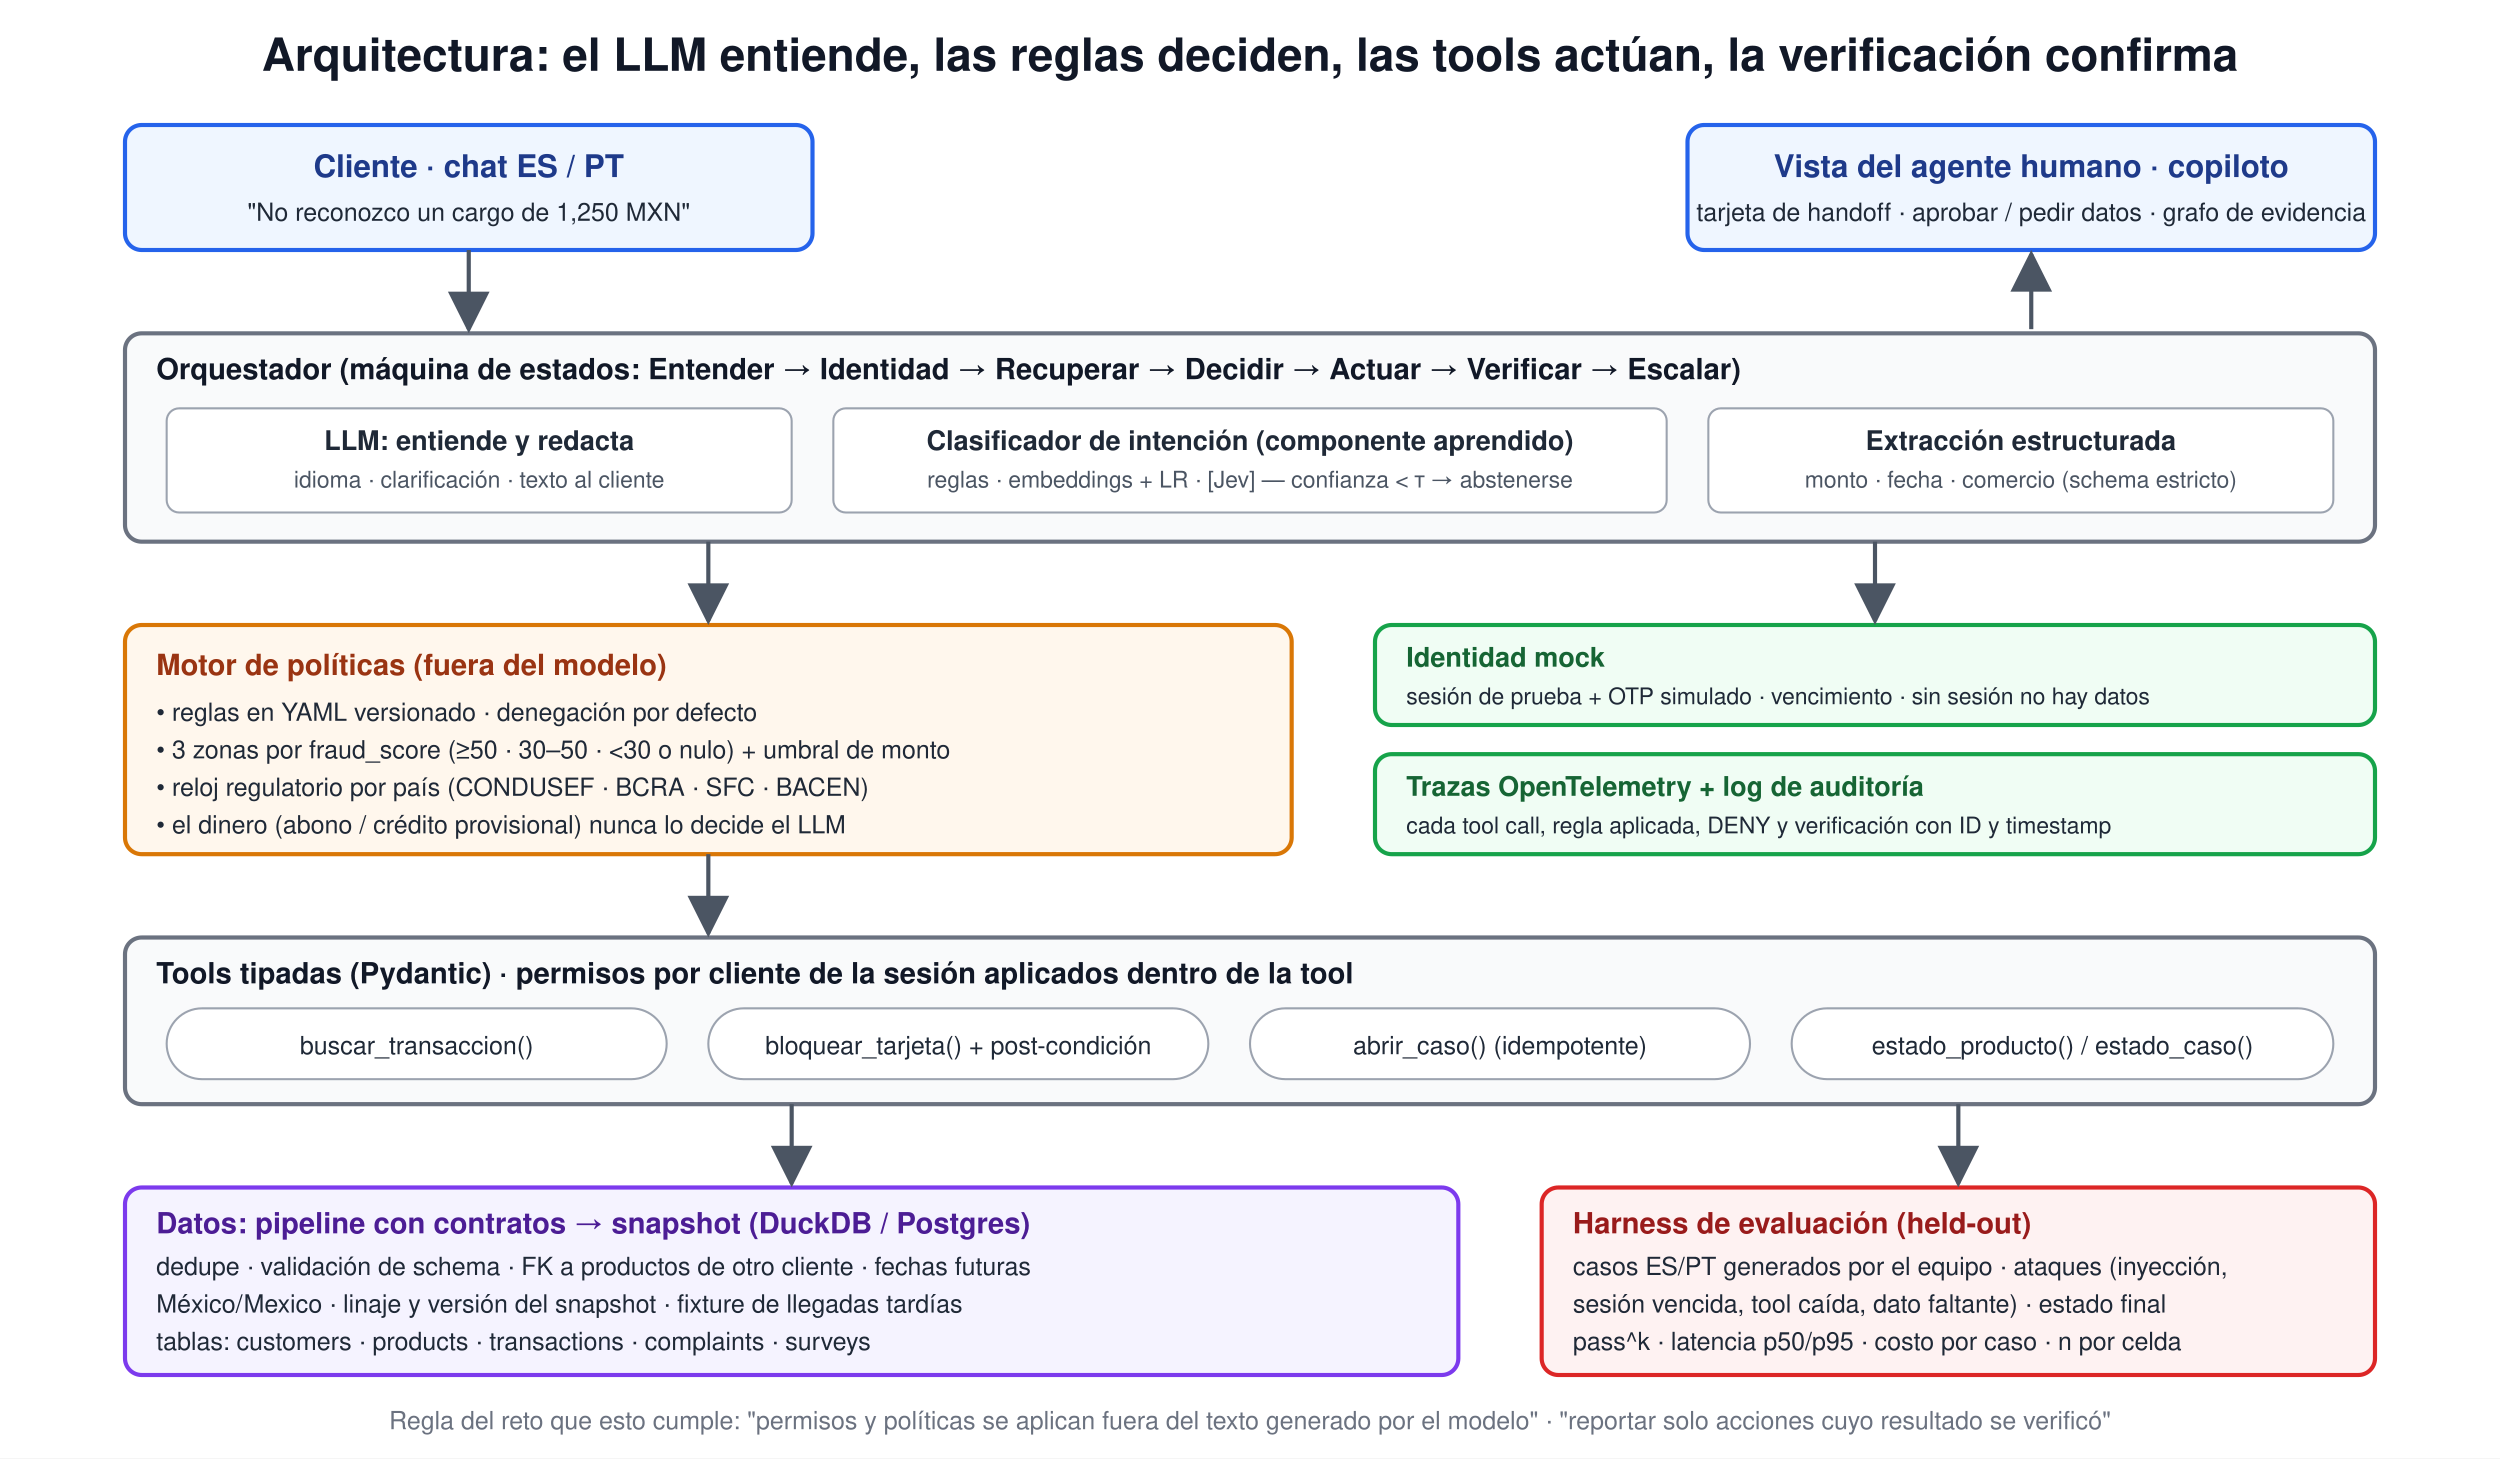
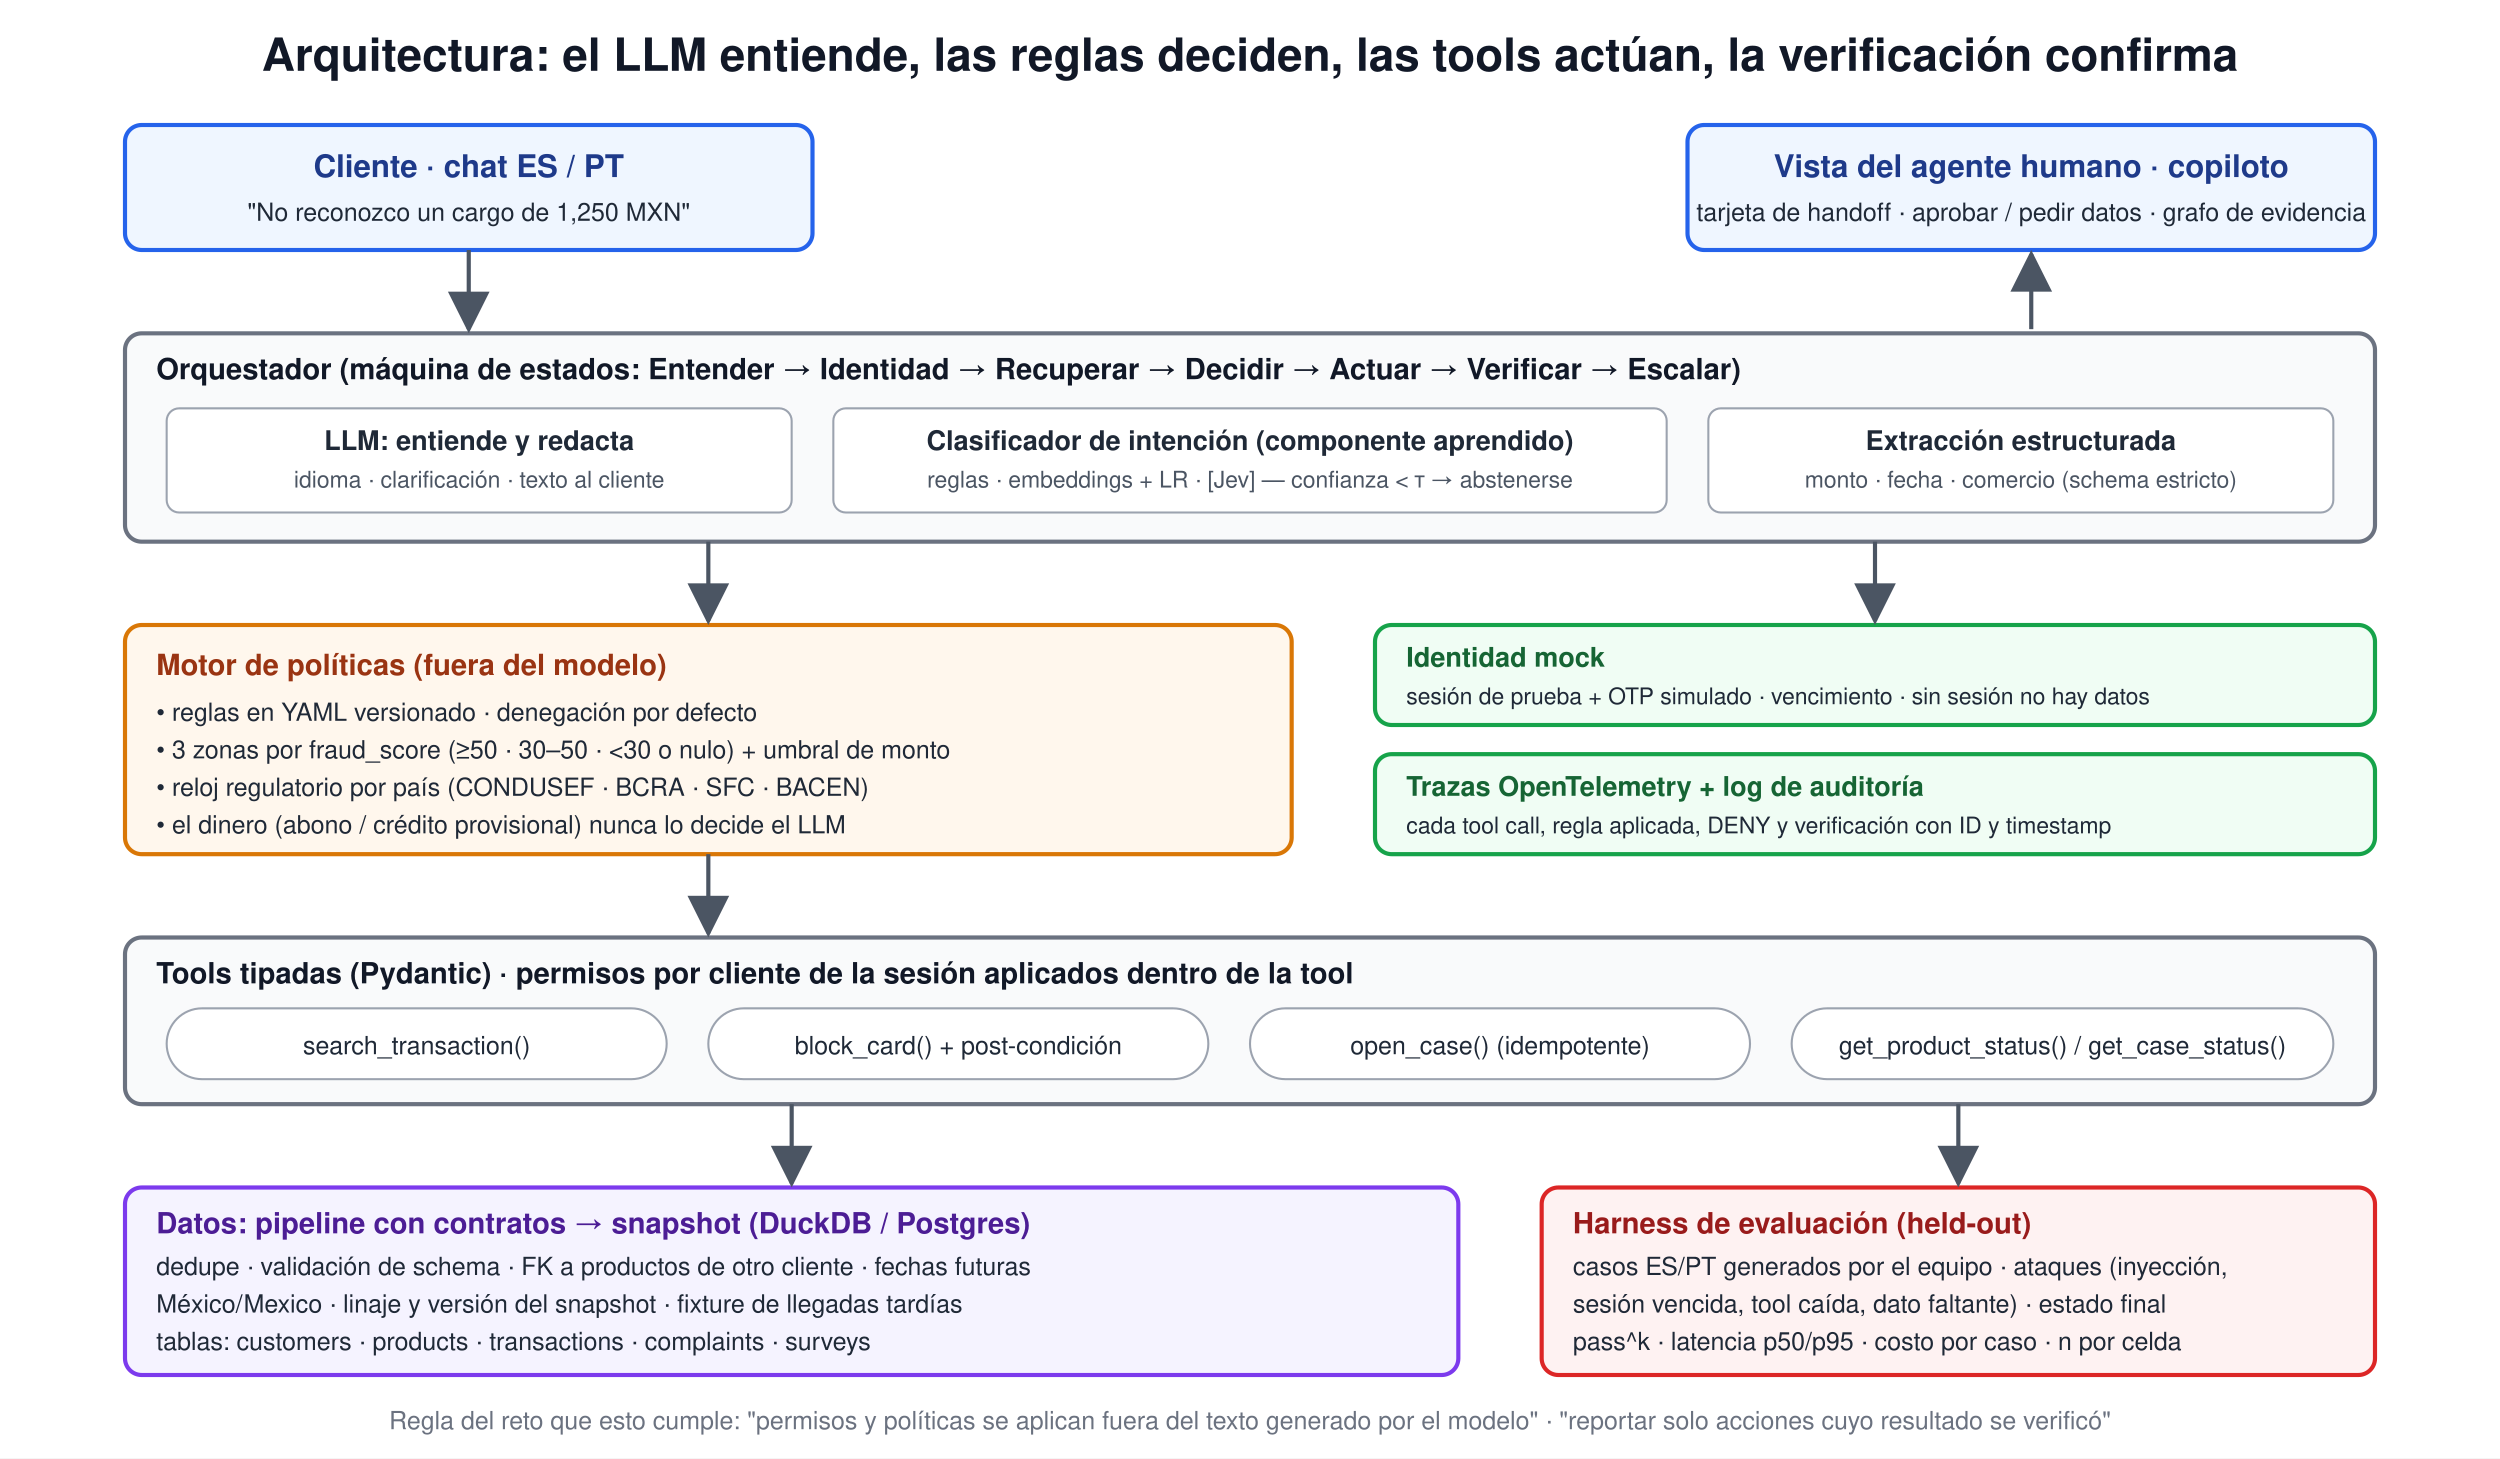
<svg xmlns="http://www.w3.org/2000/svg" viewBox="0 0 1200 700" font-family="Helvetica, Arial, sans-serif">
  <defs>
    <marker id="arr" markerWidth="10" markerHeight="10" refX="9" refY="5" orient="auto">
      <path d="M0,0 L10,5 L0,10 z" fill="#4b5563" />
    </marker>
  </defs>
  <rect width="1200" height="700" fill="#ffffff" />
  <text x="600" y="34" text-anchor="middle" font-size="22" font-weight="bold" fill="#111827">Arquitectura: el LLM entiende, las reglas deciden, las tools actúan, la verificación confirma</text>
  <rect x="60" y="60" width="330" height="60" rx="8" fill="#eff6ff" stroke="#2563eb" stroke-width="2" />
  <text x="225" y="85" text-anchor="middle" font-size="15" font-weight="bold" fill="#1e3a8a">Cliente · chat ES / PT</text>
  <text x="225" y="106" text-anchor="middle" font-size="12" fill="#1f2937">"No reconozco un cargo de 1,250 MXN"</text>
  <rect x="810" y="60" width="330" height="60" rx="8" fill="#eff6ff" stroke="#2563eb" stroke-width="2" />
  <text x="975" y="85" text-anchor="middle" font-size="15" font-weight="bold" fill="#1e3a8a">Vista del agente humano · copiloto</text>
  <text x="975" y="106" text-anchor="middle" font-size="12" fill="#1f2937">tarjeta de handoff · aprobar / pedir datos · grafo de evidencia</text>
  <rect x="60" y="160" width="1080" height="100" rx="8" fill="#f9fafb" stroke="#6b7280" stroke-width="2" />
  <text x="75" y="182" font-size="14" font-weight="bold" fill="#111827">Orquestador (máquina de estados: Entender → Identidad → Recuperar → Decidir → Actuar → Verificar → Escalar)</text>
  <rect x="80" y="196" width="300" height="50" rx="6" fill="#ffffff" stroke="#9ca3af" />
  <text x="230" y="216" text-anchor="middle" font-size="13" font-weight="bold" fill="#1f2937">LLM: entiende y redacta</text>
  <text x="230" y="234" text-anchor="middle" font-size="11" fill="#4b5563">idioma · clarificación · texto al cliente</text>
  <rect x="400" y="196" width="400" height="50" rx="6" fill="#ffffff" stroke="#9ca3af" />
  <text x="600" y="216" text-anchor="middle" font-size="13" font-weight="bold" fill="#1f2937">Clasificador de intención (componente aprendido)</text>
  <text x="600" y="234" text-anchor="middle" font-size="11" fill="#4b5563">reglas · embeddings + LR · [Jev] — confianza &lt; τ → abstenerse</text>
  <rect x="820" y="196" width="300" height="50" rx="6" fill="#ffffff" stroke="#9ca3af" />
  <text x="970" y="216" text-anchor="middle" font-size="13" font-weight="bold" fill="#1f2937">Extracción estructurada</text>
  <text x="970" y="234" text-anchor="middle" font-size="11" fill="#4b5563">monto · fecha · comercio (schema estricto)</text>
  <rect x="60" y="300" width="560" height="110" rx="8" fill="#fff7ed" stroke="#d97706" stroke-width="2" />
  <text x="75" y="324" font-size="14" font-weight="bold" fill="#9a3412">Motor de políticas (fuera del modelo)</text>
  <text x="75" y="346" font-size="12" fill="#1f2937">• reglas en YAML versionado · denegación por defecto</text>
  <text x="75" y="364" font-size="12" fill="#1f2937">• 3 zonas por fraud_score (≥50 · 30–50 · &lt;30 o nulo) + umbral de monto</text>
  <text x="75" y="382" font-size="12" fill="#1f2937">• reloj regulatorio por país (CONDUSEF · BCRA · SFC · BACEN)</text>
  <text x="75" y="400" font-size="12" fill="#1f2937">• el dinero (abono / crédito provisional) nunca lo decide el LLM</text>
  <rect x="660" y="300" width="480" height="48" rx="8" fill="#f0fdf4" stroke="#16a34a" stroke-width="2" />
  <text x="675" y="320" font-size="13" font-weight="bold" fill="#166534">Identidad mock</text>
  <text x="675" y="338" font-size="11" fill="#1f2937">sesión de prueba + OTP simulado · vencimiento · sin sesión no hay datos</text>
  <rect x="660" y="362" width="480" height="48" rx="8" fill="#f0fdf4" stroke="#16a34a" stroke-width="2" />
  <text x="675" y="382" font-size="13" font-weight="bold" fill="#166534">Trazas OpenTelemetry + log de auditoría</text>
  <text x="675" y="400" font-size="11" fill="#1f2937">cada tool call, regla aplicada, DENY y verificación con ID y timestamp</text>
  <rect x="60" y="450" width="1080" height="80" rx="8" fill="#f9fafb" stroke="#6b7280" stroke-width="2" />
  <text x="75" y="472" font-size="14" font-weight="bold" fill="#111827">Tools tipadas (Pydantic) · permisos por cliente de la sesión aplicados dentro de la tool</text>
  <rect x="80" y="484" width="240" height="34" rx="17" fill="#ffffff" stroke="#9ca3af" />
-   <text x="200" y="506" text-anchor="middle" font-size="12" fill="#1f2937">buscar_transaccion()</text>
+   <text x="200" y="506" text-anchor="middle" font-size="12" fill="#1f2937">search_transaction()</text>
  <rect x="340" y="484" width="240" height="34" rx="17" fill="#ffffff" stroke="#9ca3af" />
-   <text x="460" y="506" text-anchor="middle" font-size="12" fill="#1f2937">bloquear_tarjeta() + post-condición</text>
+   <text x="460" y="506" text-anchor="middle" font-size="12" fill="#1f2937">block_card() + post-condición</text>
  <rect x="600" y="484" width="240" height="34" rx="17" fill="#ffffff" stroke="#9ca3af" />
-   <text x="720" y="506" text-anchor="middle" font-size="12" fill="#1f2937">abrir_caso() (idempotente)</text>
+   <text x="720" y="506" text-anchor="middle" font-size="12" fill="#1f2937">open_case() (idempotente)</text>
  <rect x="860" y="484" width="260" height="34" rx="17" fill="#ffffff" stroke="#9ca3af" />
-   <text x="990" y="506" text-anchor="middle" font-size="12" fill="#1f2937">estado_producto() / estado_caso()</text>
+   <text x="990" y="506" text-anchor="middle" font-size="12" fill="#1f2937">get_product_status() / get_case_status()</text>
  <rect x="60" y="570" width="640" height="90" rx="8" fill="#f5f3ff" stroke="#7c3aed" stroke-width="2" />
  <text x="75" y="592" font-size="14" font-weight="bold" fill="#4c1d95">Datos: pipeline con contratos → snapshot (DuckDB / Postgres)</text>
  <text x="75" y="612" font-size="12" fill="#1f2937">dedupe · validación de schema · FK a productos de otro cliente · fechas futuras</text>
  <text x="75" y="630" font-size="12" fill="#1f2937">México/Mexico · linaje y versión del snapshot · fixture de llegadas tardías</text>
  <text x="75" y="648" font-size="12" fill="#1f2937">tablas: customers · products · transactions · complaints · surveys</text>
  <rect x="740" y="570" width="400" height="90" rx="8" fill="#fef2f2" stroke="#dc2626" stroke-width="2" />
  <text x="755" y="592" font-size="14" font-weight="bold" fill="#991b1b">Harness de evaluación (held-out)</text>
  <text x="755" y="612" font-size="12" fill="#1f2937">casos ES/PT generados por el equipo · ataques (inyección,</text>
  <text x="755" y="630" font-size="12" fill="#1f2937">sesión vencida, tool caída, dato faltante) · estado final</text>
  <text x="755" y="648" font-size="12" fill="#1f2937">pass^k · latencia p50/p95 · costo por caso · n por celda</text>
  <line x1="225" y1="120" x2="225" y2="158" stroke="#4b5563" stroke-width="2" marker-end="url(#arr)" />
  <line x1="975" y1="158" x2="975" y2="122" stroke="#4b5563" stroke-width="2" marker-end="url(#arr)" />
  <line x1="340" y1="260" x2="340" y2="298" stroke="#4b5563" stroke-width="2" marker-end="url(#arr)" />
  <line x1="340" y1="410" x2="340" y2="448" stroke="#4b5563" stroke-width="2" marker-end="url(#arr)" />
  <line x1="380" y1="530" x2="380" y2="568" stroke="#4b5563" stroke-width="2" marker-end="url(#arr)" />
  <line x1="900" y1="260" x2="900" y2="298" stroke="#4b5563" stroke-width="2" marker-end="url(#arr)" />
  <line x1="940" y1="530" x2="940" y2="568" stroke="#4b5563" stroke-width="2" marker-end="url(#arr)" />
  <text x="600" y="686" text-anchor="middle" font-size="12" fill="#6b7280">Regla del reto que esto cumple: "permisos y políticas se aplican fuera del texto generado por el modelo" · "reportar solo acciones cuyo resultado se verificó"</text>
</svg>
